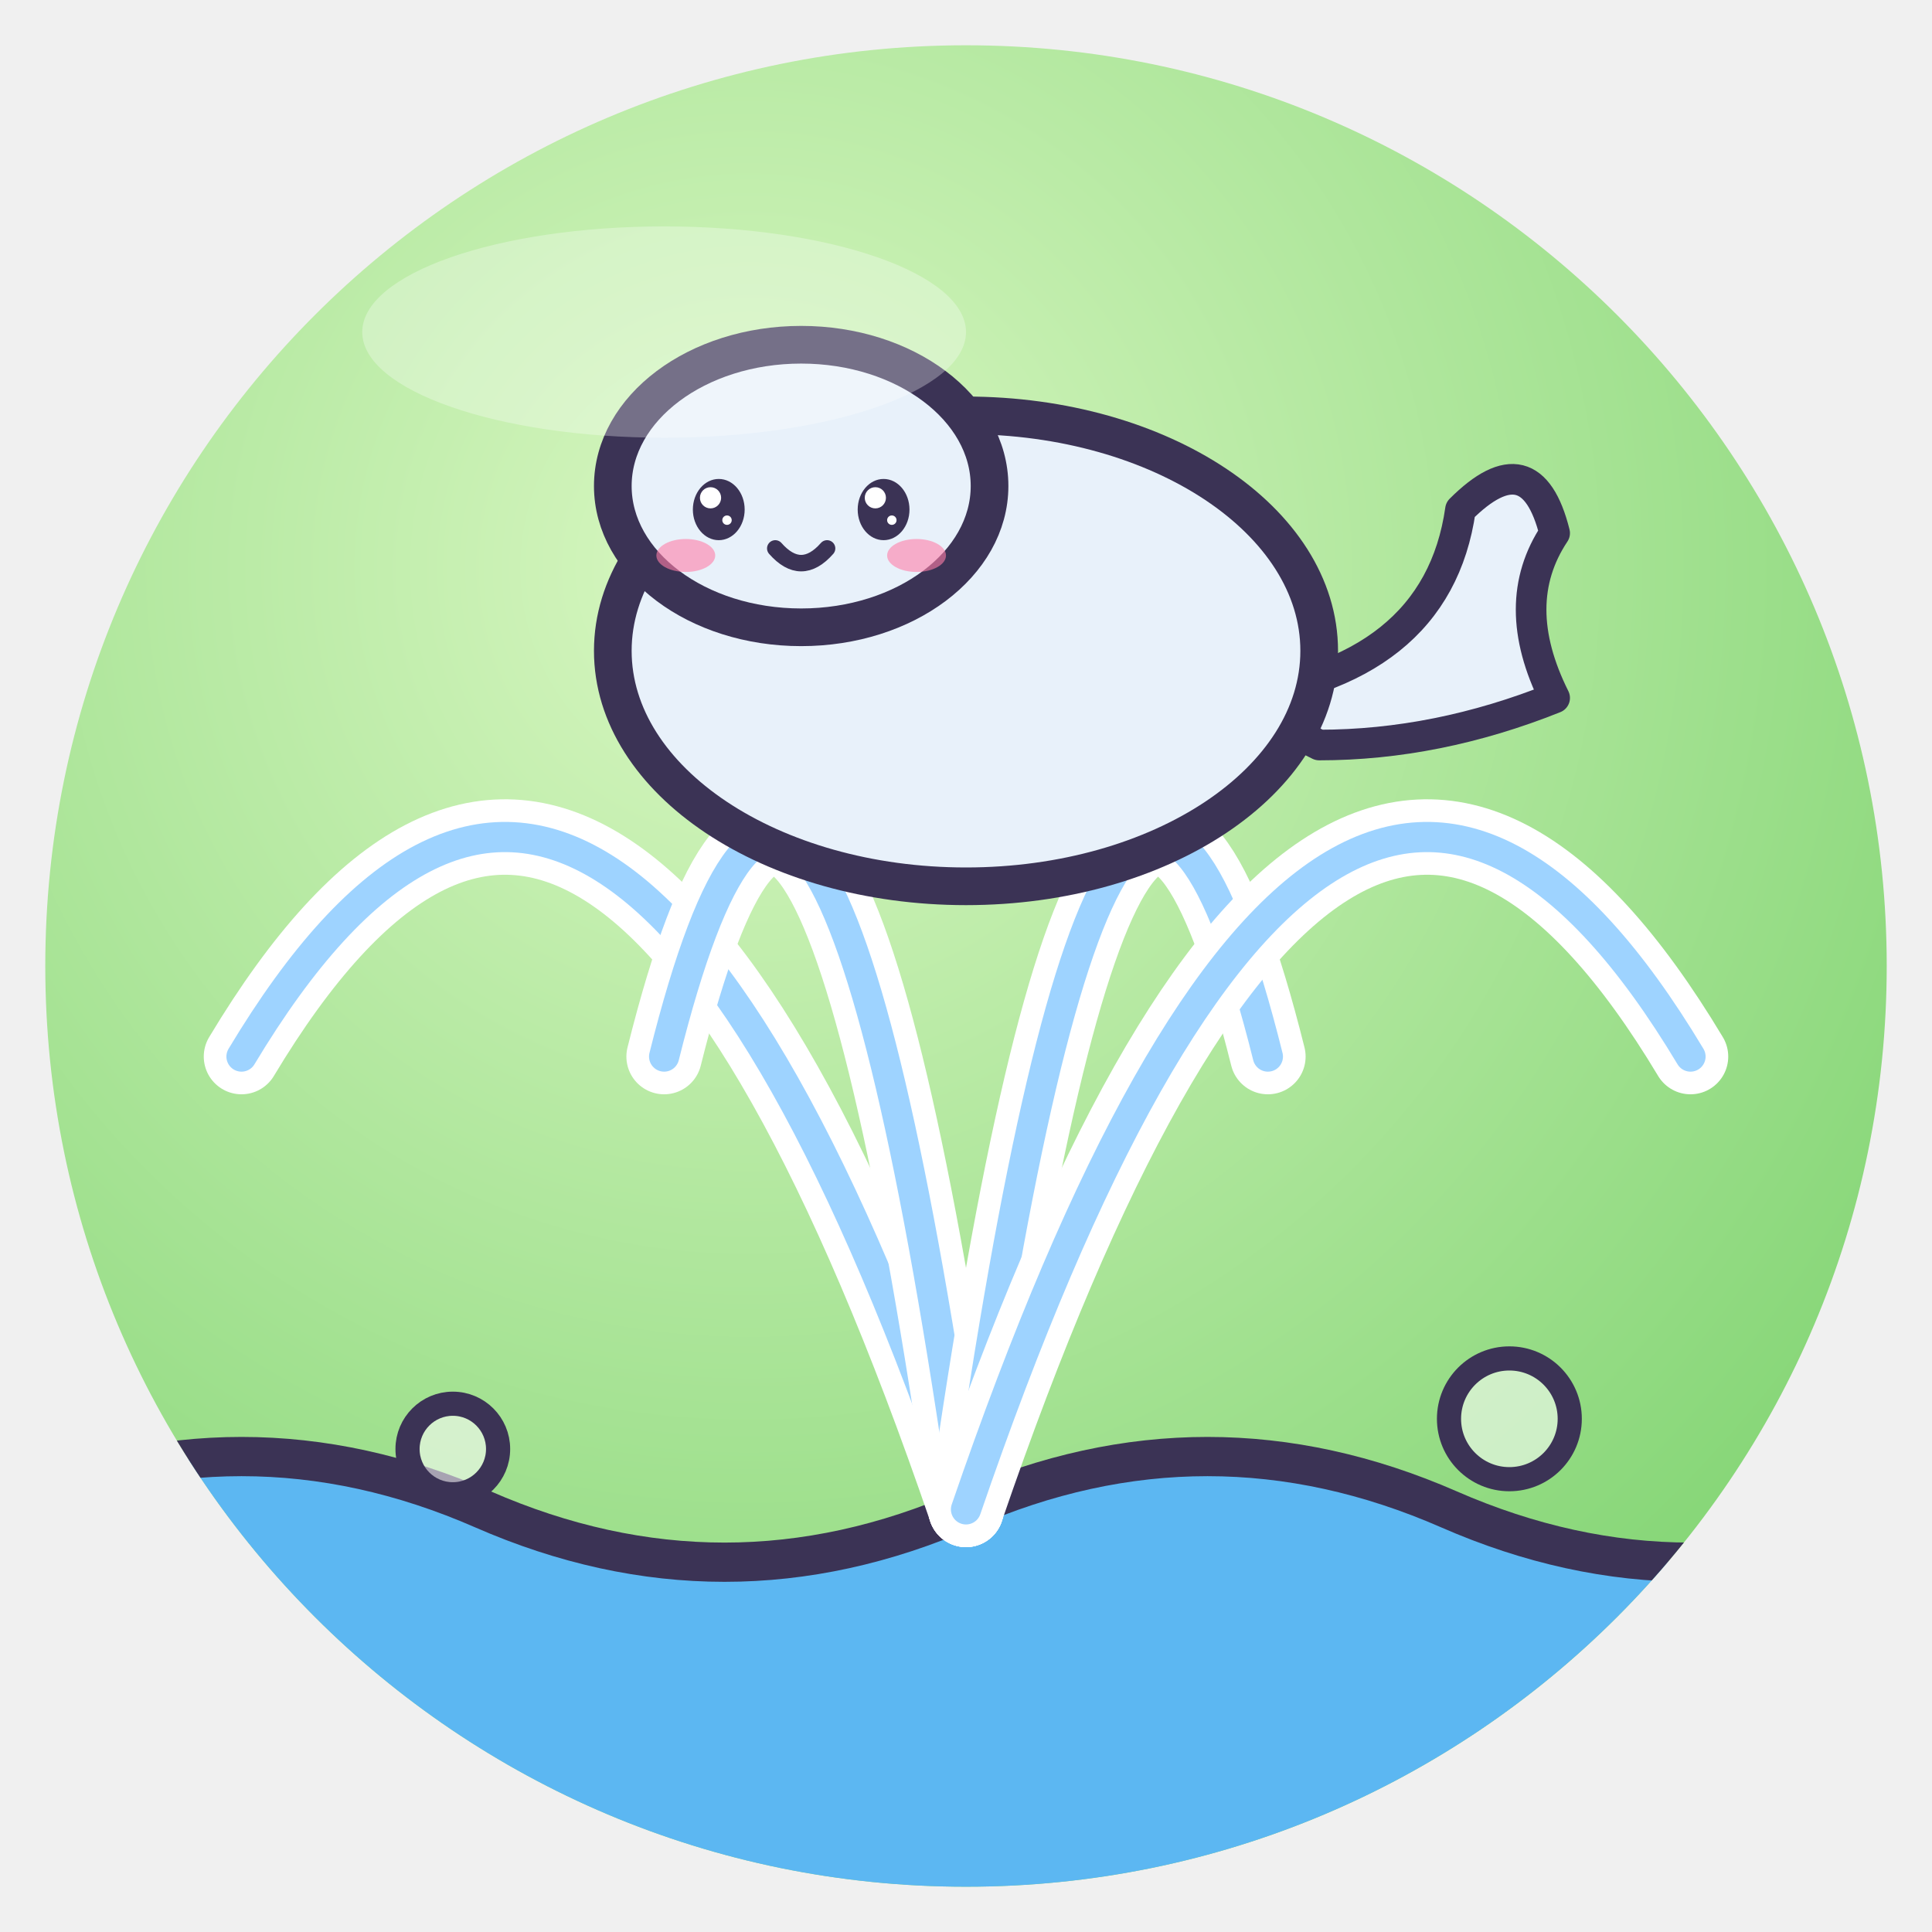
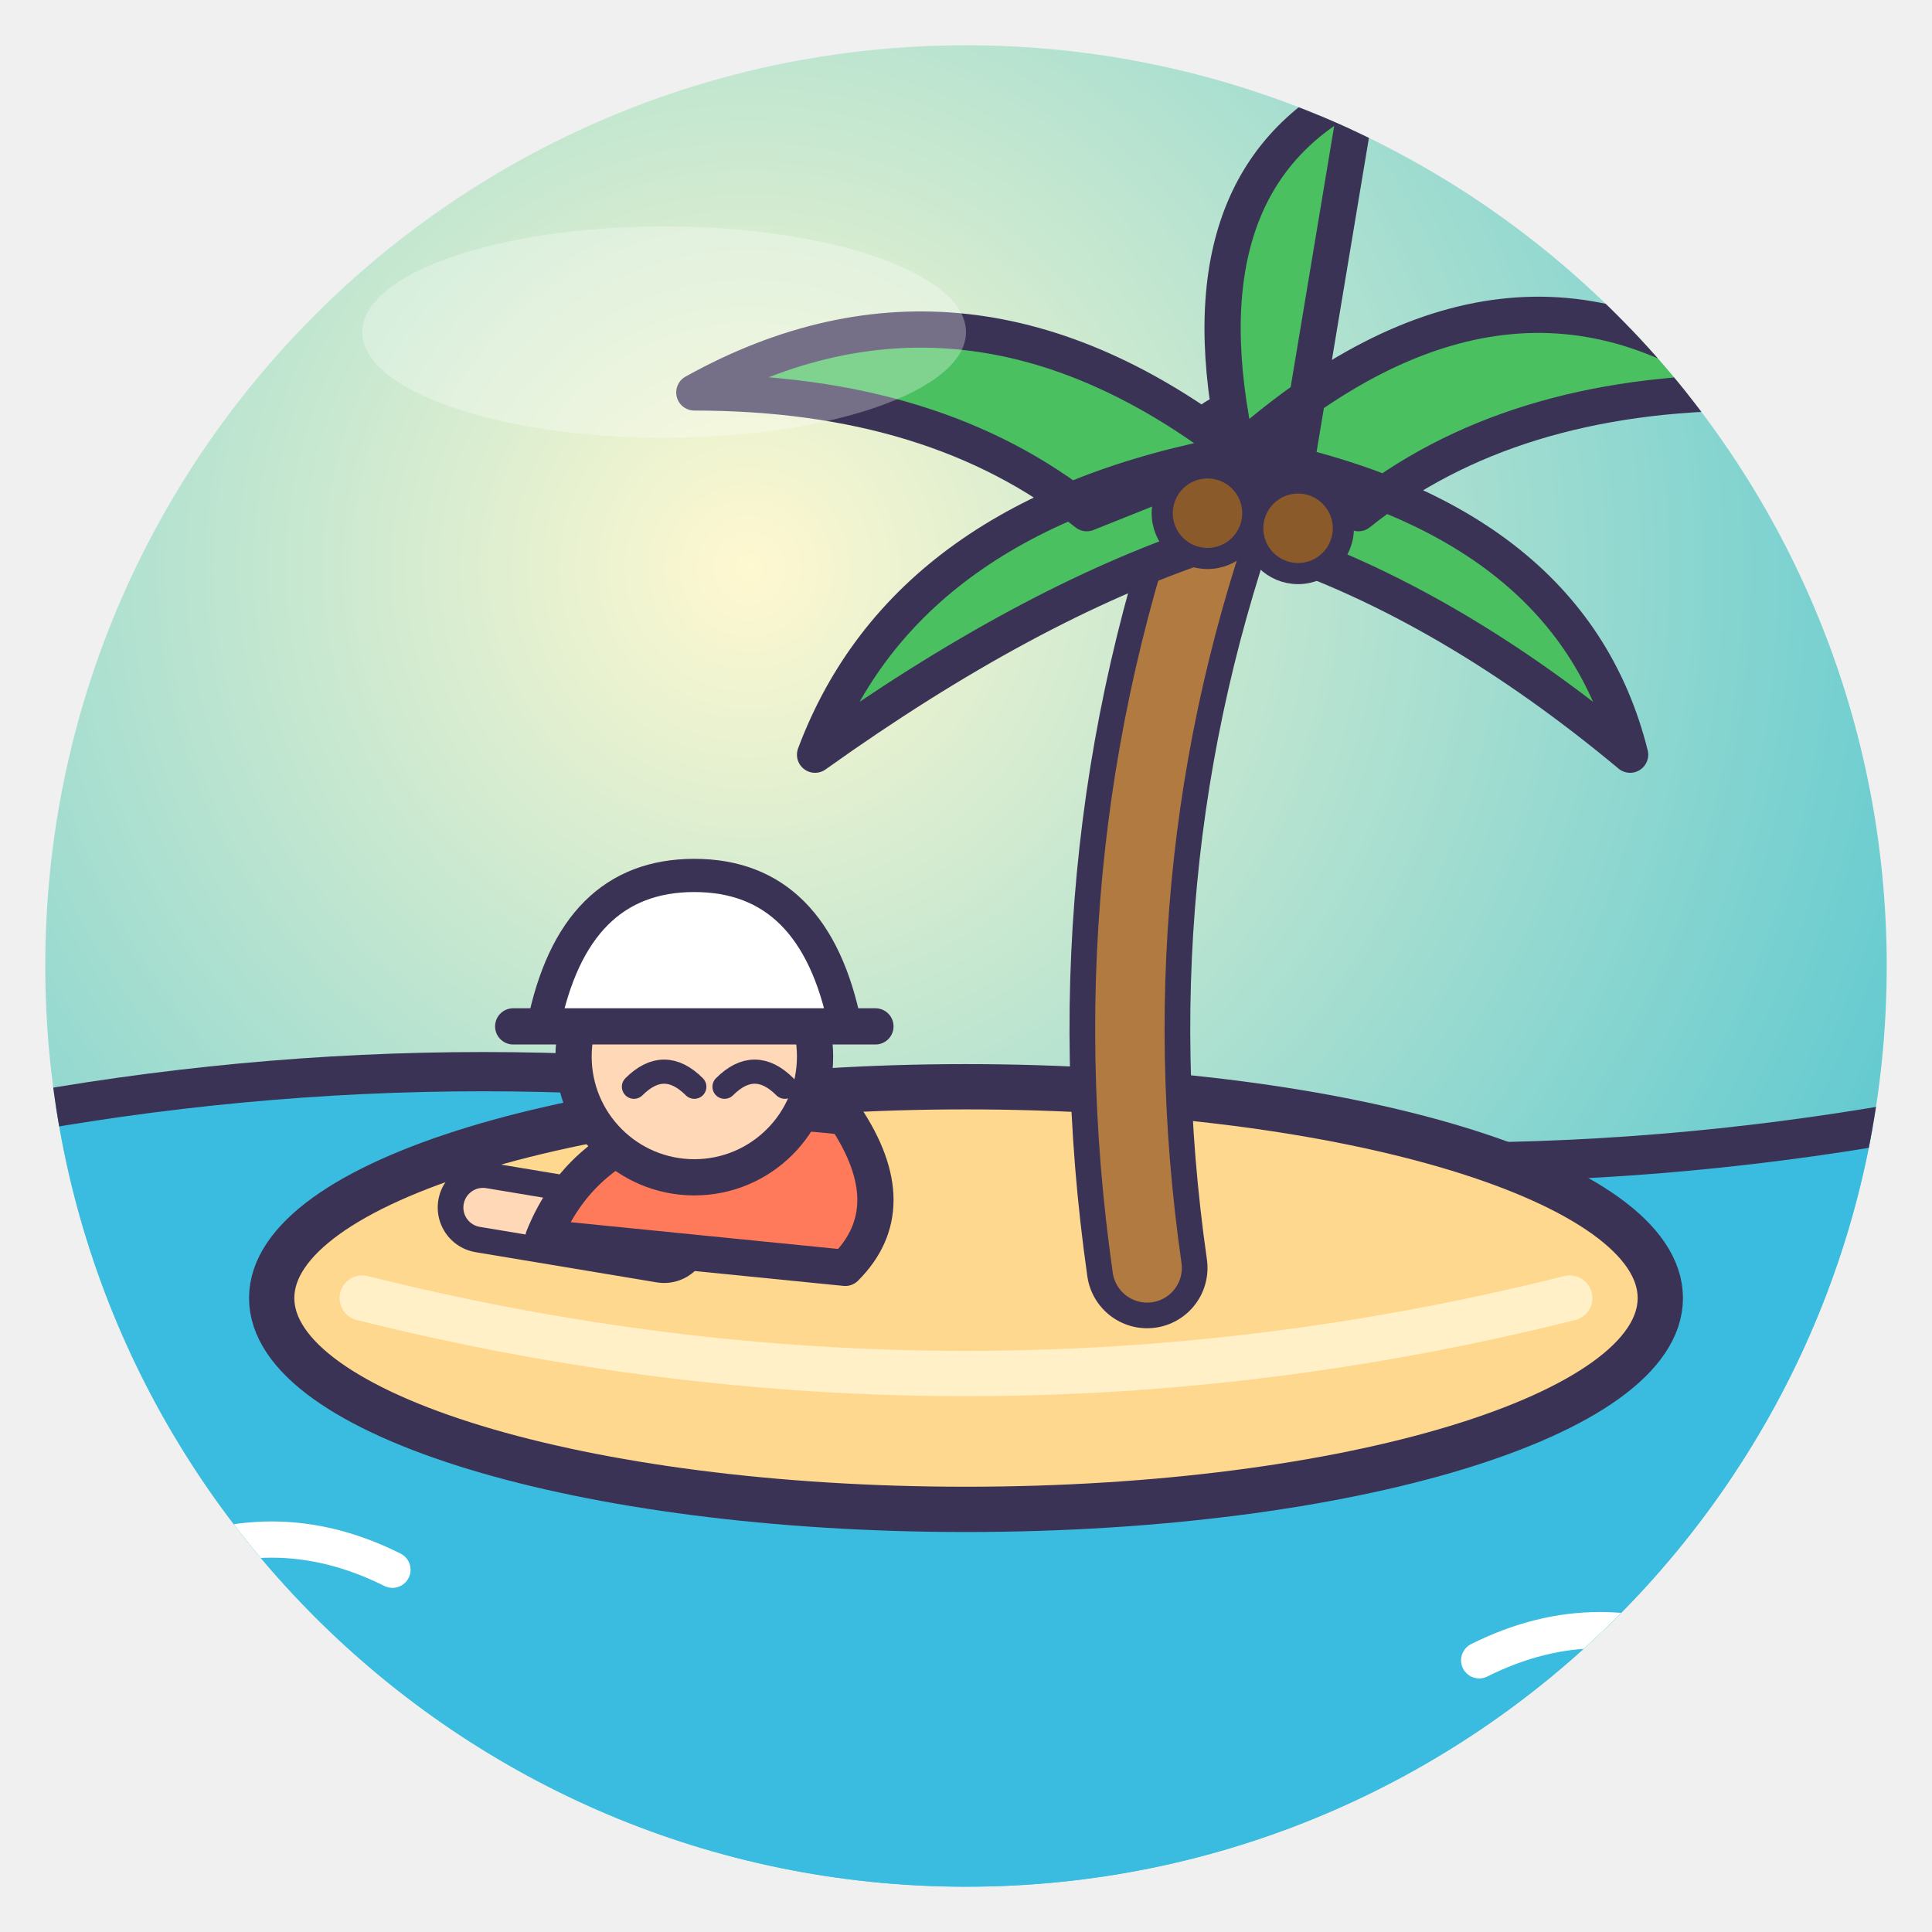
<svg xmlns="http://www.w3.org/2000/svg" viewBox="0 0 128 128" width="128" height="128">
  <defs>
    <radialGradient id="g" cx="38%" cy="28%" r="85%">
-       <stop offset="0" stop-color="#D9F7C2" />
-       <stop offset="1" stop-color="#7CD26E" />
+       <stop offset="0" stop-color="#FFF8D0" />
+       <stop offset="1" stop-color="#40C0D0" />
    </radialGradient>
    <clipPath id="c">
      <circle cx="64" cy="64" r="61" />
    </clipPath>
  </defs>
  <circle cx="64" cy="64" r="61" fill="url(#g)" />
  <g clip-path="url(#c)">
-     <path d="M0 100 Q16 93 32 100 T64 100 T96 100 T128 100 V128 H0Z" fill="#5CB7F2" stroke="#3B3355" stroke-linejoin="round" stroke-linecap="round" stroke-width="2.6" />
-     <path d="M64 100 Q40 30 16 70" fill="none" stroke="#fff" stroke-width="5" stroke-linecap="round" />
-     <path d="M64 100 Q40 30 16 70" fill="none" stroke="#9ED3FF" stroke-width="2" stroke-linecap="round" />
-     <path d="M64 100 Q54 30 44 70" fill="none" stroke="#fff" stroke-width="5" stroke-linecap="round" />
-     <path d="M64 100 Q54 30 44 70" fill="none" stroke="#9ED3FF" stroke-width="2" stroke-linecap="round" />
-     <path d="M64 100 Q74 30 84 70" fill="none" stroke="#fff" stroke-width="5" stroke-linecap="round" />
-     <path d="M64 100 Q74 30 84 70" fill="none" stroke="#9ED3FF" stroke-width="2" stroke-linecap="round" />
-     <path d="M64 100 Q88 30 112 70" fill="none" stroke="#fff" stroke-width="5" stroke-linecap="round" />
-     <path d="M64 100 Q88 30 112 70" fill="none" stroke="#9ED3FF" stroke-width="2" stroke-linecap="round" />
-     <g transform="translate(64 40) rotate(0) scale(0.78 0.78)">
-       <path d="M22 8 Q40 6 42 -8 Q48 -14 50 -6 Q46 0 50 8 Q40 12 30 12Z" fill="#E8F1FA" stroke="#3B3355" stroke-linejoin="round" stroke-linecap="round" stroke-width="2.6" />
-       <ellipse cx="0" cy="4" rx="30" ry="20" fill="#E8F1FA" stroke="#3B3355" stroke-width="3.2" stroke-linejoin="round" stroke-linecap="round" />
-       <ellipse cx="-14" cy="-10" rx="16" ry="12" fill="#E8F1FA" stroke="#3B3355" stroke-width="3.2" stroke-linejoin="round" stroke-linecap="round" />
-       <ellipse cx="-21" cy="-8" rx="2.2" ry="2.6" fill="#3B3355" />
-       <circle cx="-21.7" cy="-9.0" r="0.9" fill="#fff" />
-       <circle cx="-20.3" cy="-7.1" r="0.4" fill="#fff" />
-       <ellipse cx="-7" cy="-8" rx="2.2" ry="2.6" fill="#3B3355" />
-       <circle cx="-7.7" cy="-9.0" r="0.9" fill="#fff" />
-       <circle cx="-6.3" cy="-7.1" r="0.4" fill="#fff" />
-       <ellipse cx="-23.8" cy="-4.1" rx="2.5" ry="1.4" fill="#FF7FA8" opacity=".6" />
-       <ellipse cx="-4.2" cy="-4.1" rx="2.5" ry="1.4" fill="#FF7FA8" opacity=".6" />
-       <path d="M-16.2 -4.7 Q-14 -2.2 -11.8 -4.7" fill="none" stroke="#3B3355" stroke-linejoin="round" stroke-linecap="round" stroke-width="1.4" />
-     </g>
-     <circle cx="30" cy="96" r="3" fill="#fff" fill-opacity=".55" stroke="#3B3355" stroke-linejoin="round" stroke-linecap="round" stroke-width="1.6" />
-     <circle cx="100" cy="94" r="4" fill="#fff" fill-opacity=".55" stroke="#3B3355" stroke-linejoin="round" stroke-linecap="round" stroke-width="1.6" />
+     <path d="M0 74 Q32 68 64 74 T128 74 V128 H0Z" fill="#3ABCE0" stroke="#3B3355" stroke-linejoin="round" stroke-linecap="round" stroke-width="2.6" />
+     <ellipse cx="64" cy="86" rx="46" ry="14" fill="#FFD890" stroke="#3B3355" stroke-linejoin="round" stroke-linecap="round" stroke-width="3" />
+     <path d="M24 86 Q64 96 104 86" fill="none" stroke="#FFF0C8" stroke-width="3" stroke-linecap="round" />
+     <path d="M76 84 Q72 56 82 30" fill="none" stroke="#3B3355" stroke-linejoin="round" stroke-linecap="round" stroke-width="8" />
+     <path d="M76 84 Q72 56 82 30" fill="none" stroke="#B07A40" stroke-width="4.6" stroke-linecap="round" />
+     <path d="M82 30 Q64 16 46 26 Q62 26 72 34Z M82 30 Q100 14 116 26 Q100 26 90 34Z M82 30 Q78 12 90 6 Q88 18 86 30Z M82 30 Q60 34 54 50 Q68 40 80 36Z M82 30 Q104 34 108 50 Q96 40 84 36Z" fill="#4AC060" stroke="#3B3355" stroke-linejoin="round" stroke-linecap="round" stroke-width="2.4" />
+     <circle cx="80" cy="34" r="3" fill="#8A5A2A" stroke="#3B3355" stroke-linejoin="round" stroke-linecap="round" stroke-width="1.4" />
+     <circle cx="86" cy="35" r="3" fill="#8A5A2A" stroke="#3B3355" stroke-linejoin="round" stroke-linecap="round" stroke-width="1.4" />
+     <path d="M44 82 L32 80" fill="none" stroke="#3B3355" stroke-linejoin="round" stroke-linecap="round" stroke-width="6" />
+     <path d="M44 82 L32 80" fill="none" stroke="#FFD8B8" stroke-width="2.6" stroke-linecap="round" />
+     <path d="M36 82 Q40 72 56 74 Q60 80 56 84Z" fill="#FF7A5A" stroke="#3B3355" stroke-linejoin="round" stroke-linecap="round" stroke-width="2.4" />
+     <circle cx="46" cy="70" r="8" fill="#FFD8B8" stroke="#3B3355" stroke-linejoin="round" stroke-linecap="round" stroke-width="2.4" />
+     <path d="M36 68 Q38 58 46 58 Q54 58 56 68 Z" fill="#fff" stroke="#3B3355" stroke-linejoin="round" stroke-linecap="round" stroke-width="2.2" />
+     <path d="M34 68 H58" stroke="#3B3355" stroke-linejoin="round" stroke-linecap="round" stroke-width="2.4" />
+     <path d="M42 72 Q44 70 46 72 M48 72 Q50 70 52 72" fill="none" stroke="#3B3355" stroke-linejoin="round" stroke-linecap="round" stroke-width="1.6" />
+     <path d="M10 104 Q18 100 26 104 M98 110 Q106 106 114 110" fill="none" stroke="#fff" stroke-width="2.4" stroke-linecap="round" />
  </g>
  <ellipse cx="44" cy="22" rx="20" ry="7" fill="#fff" opacity=".3" />
</svg>
